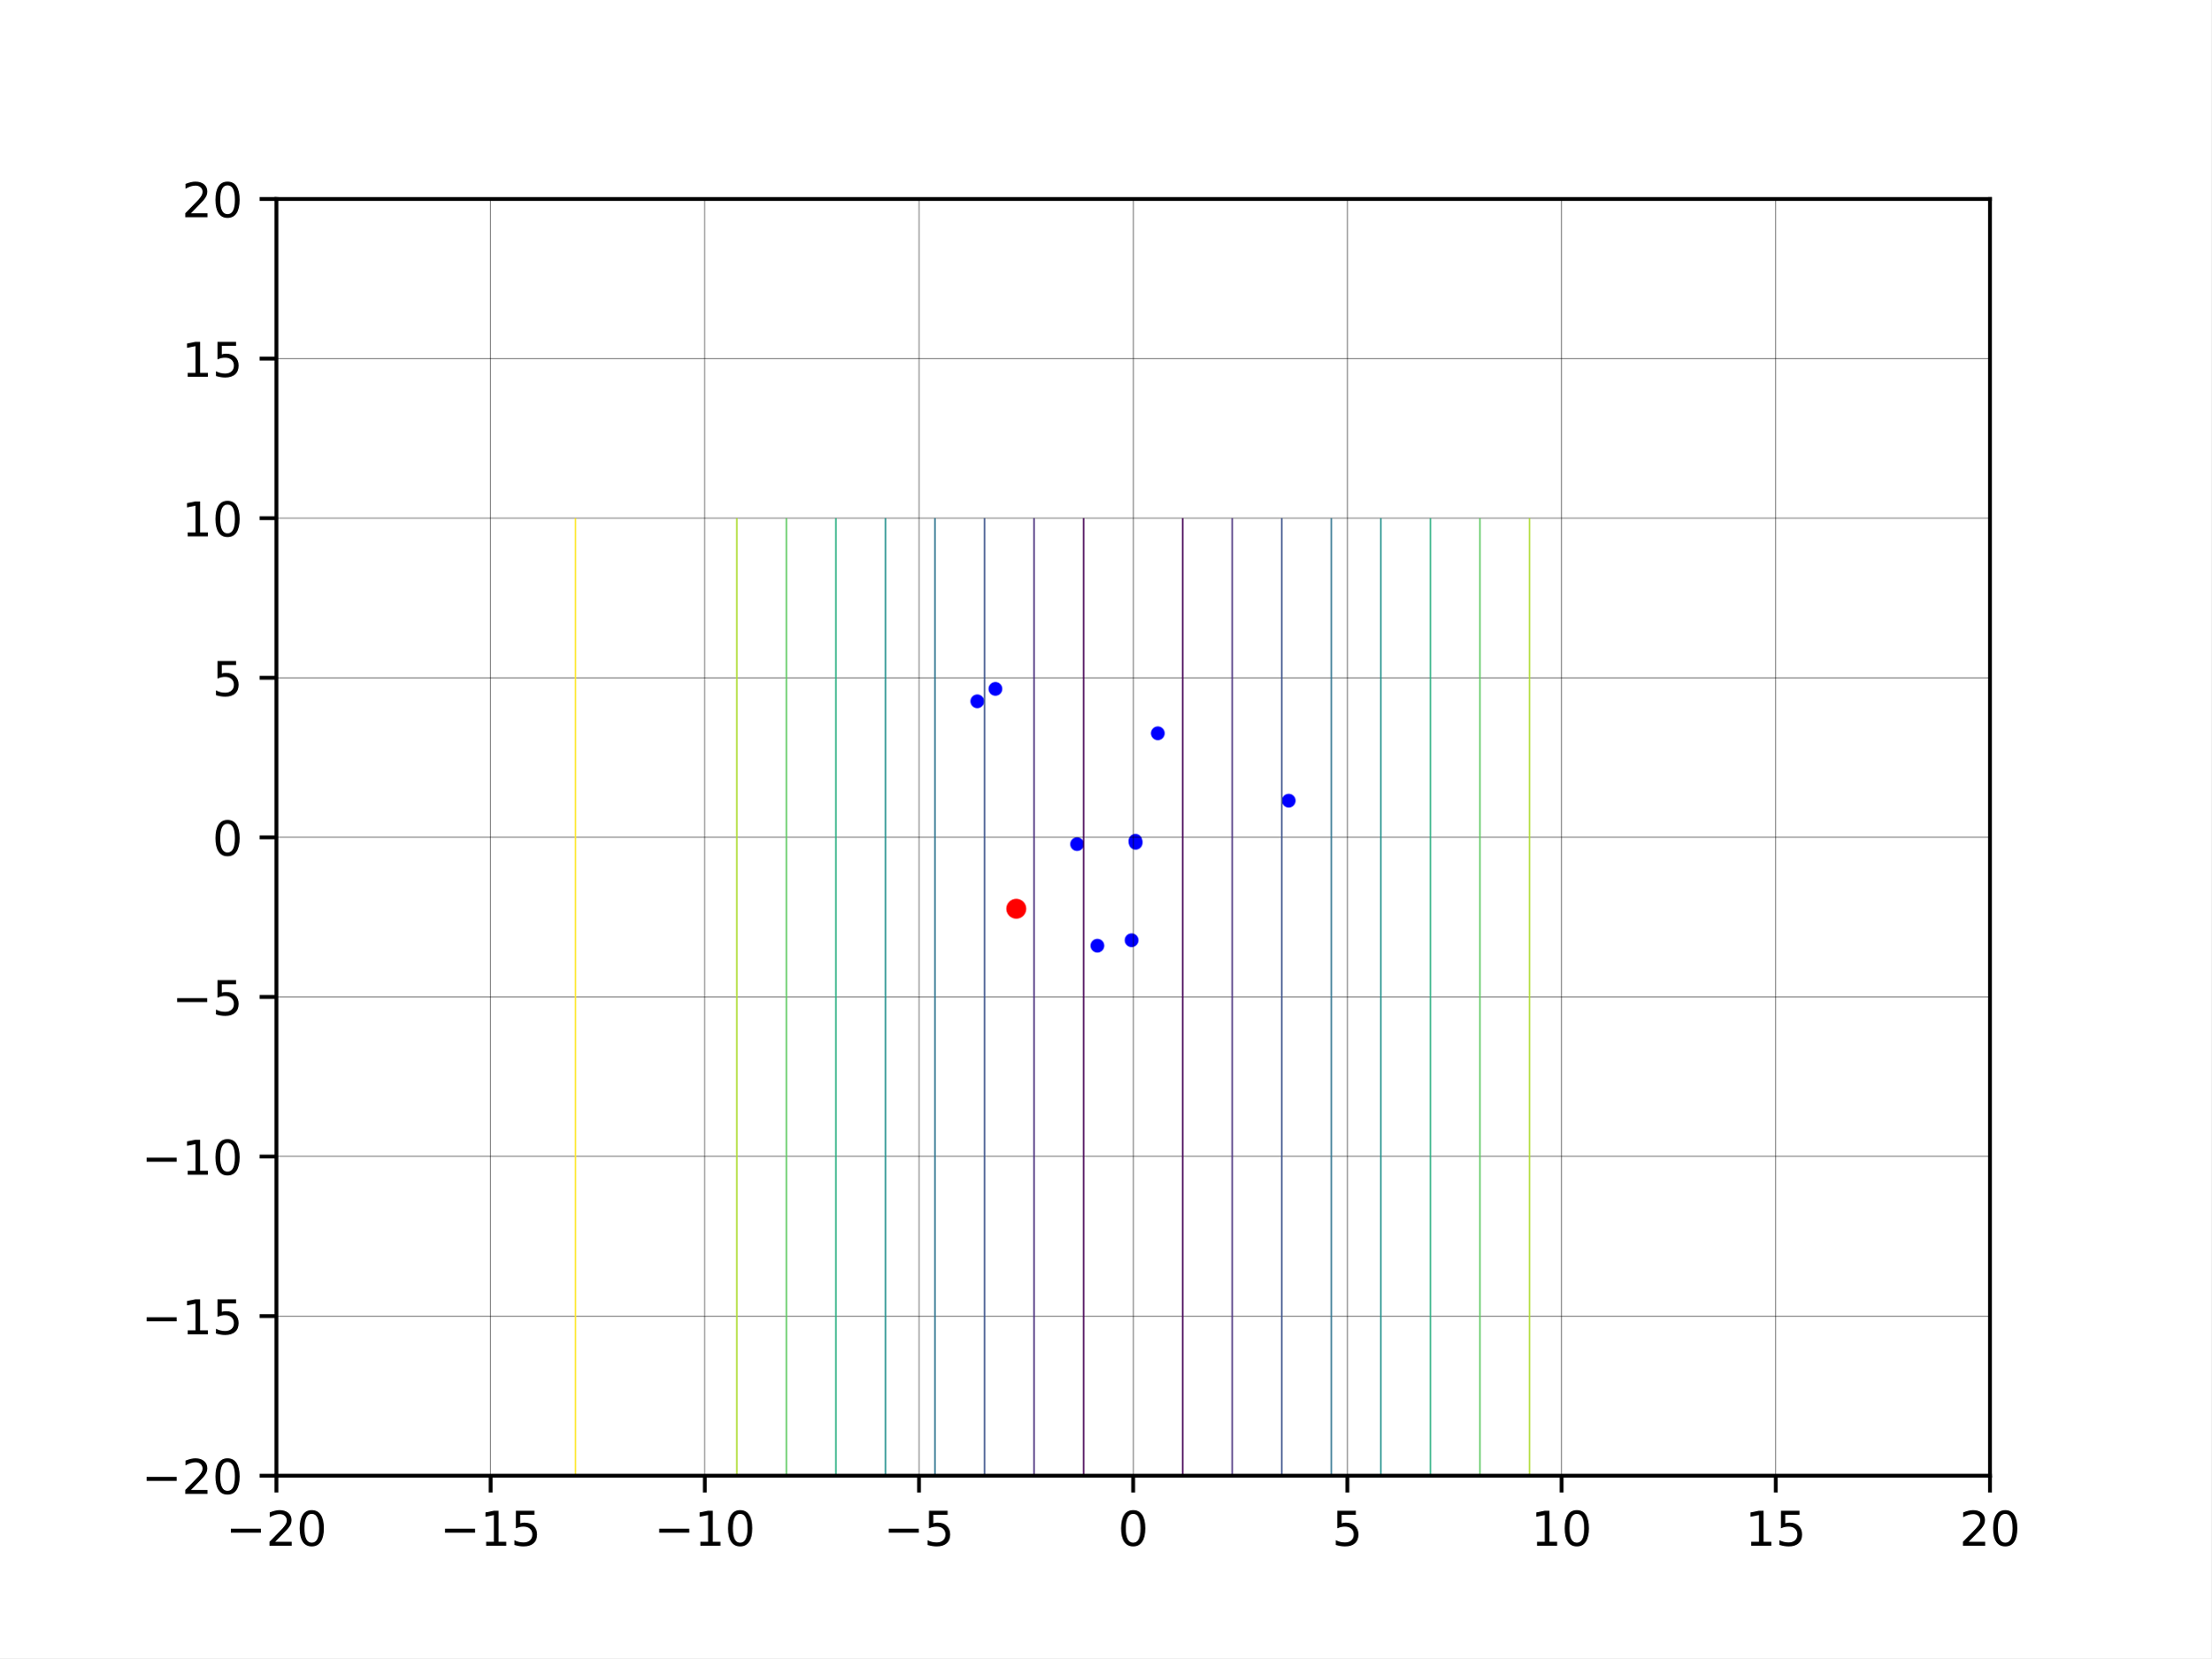
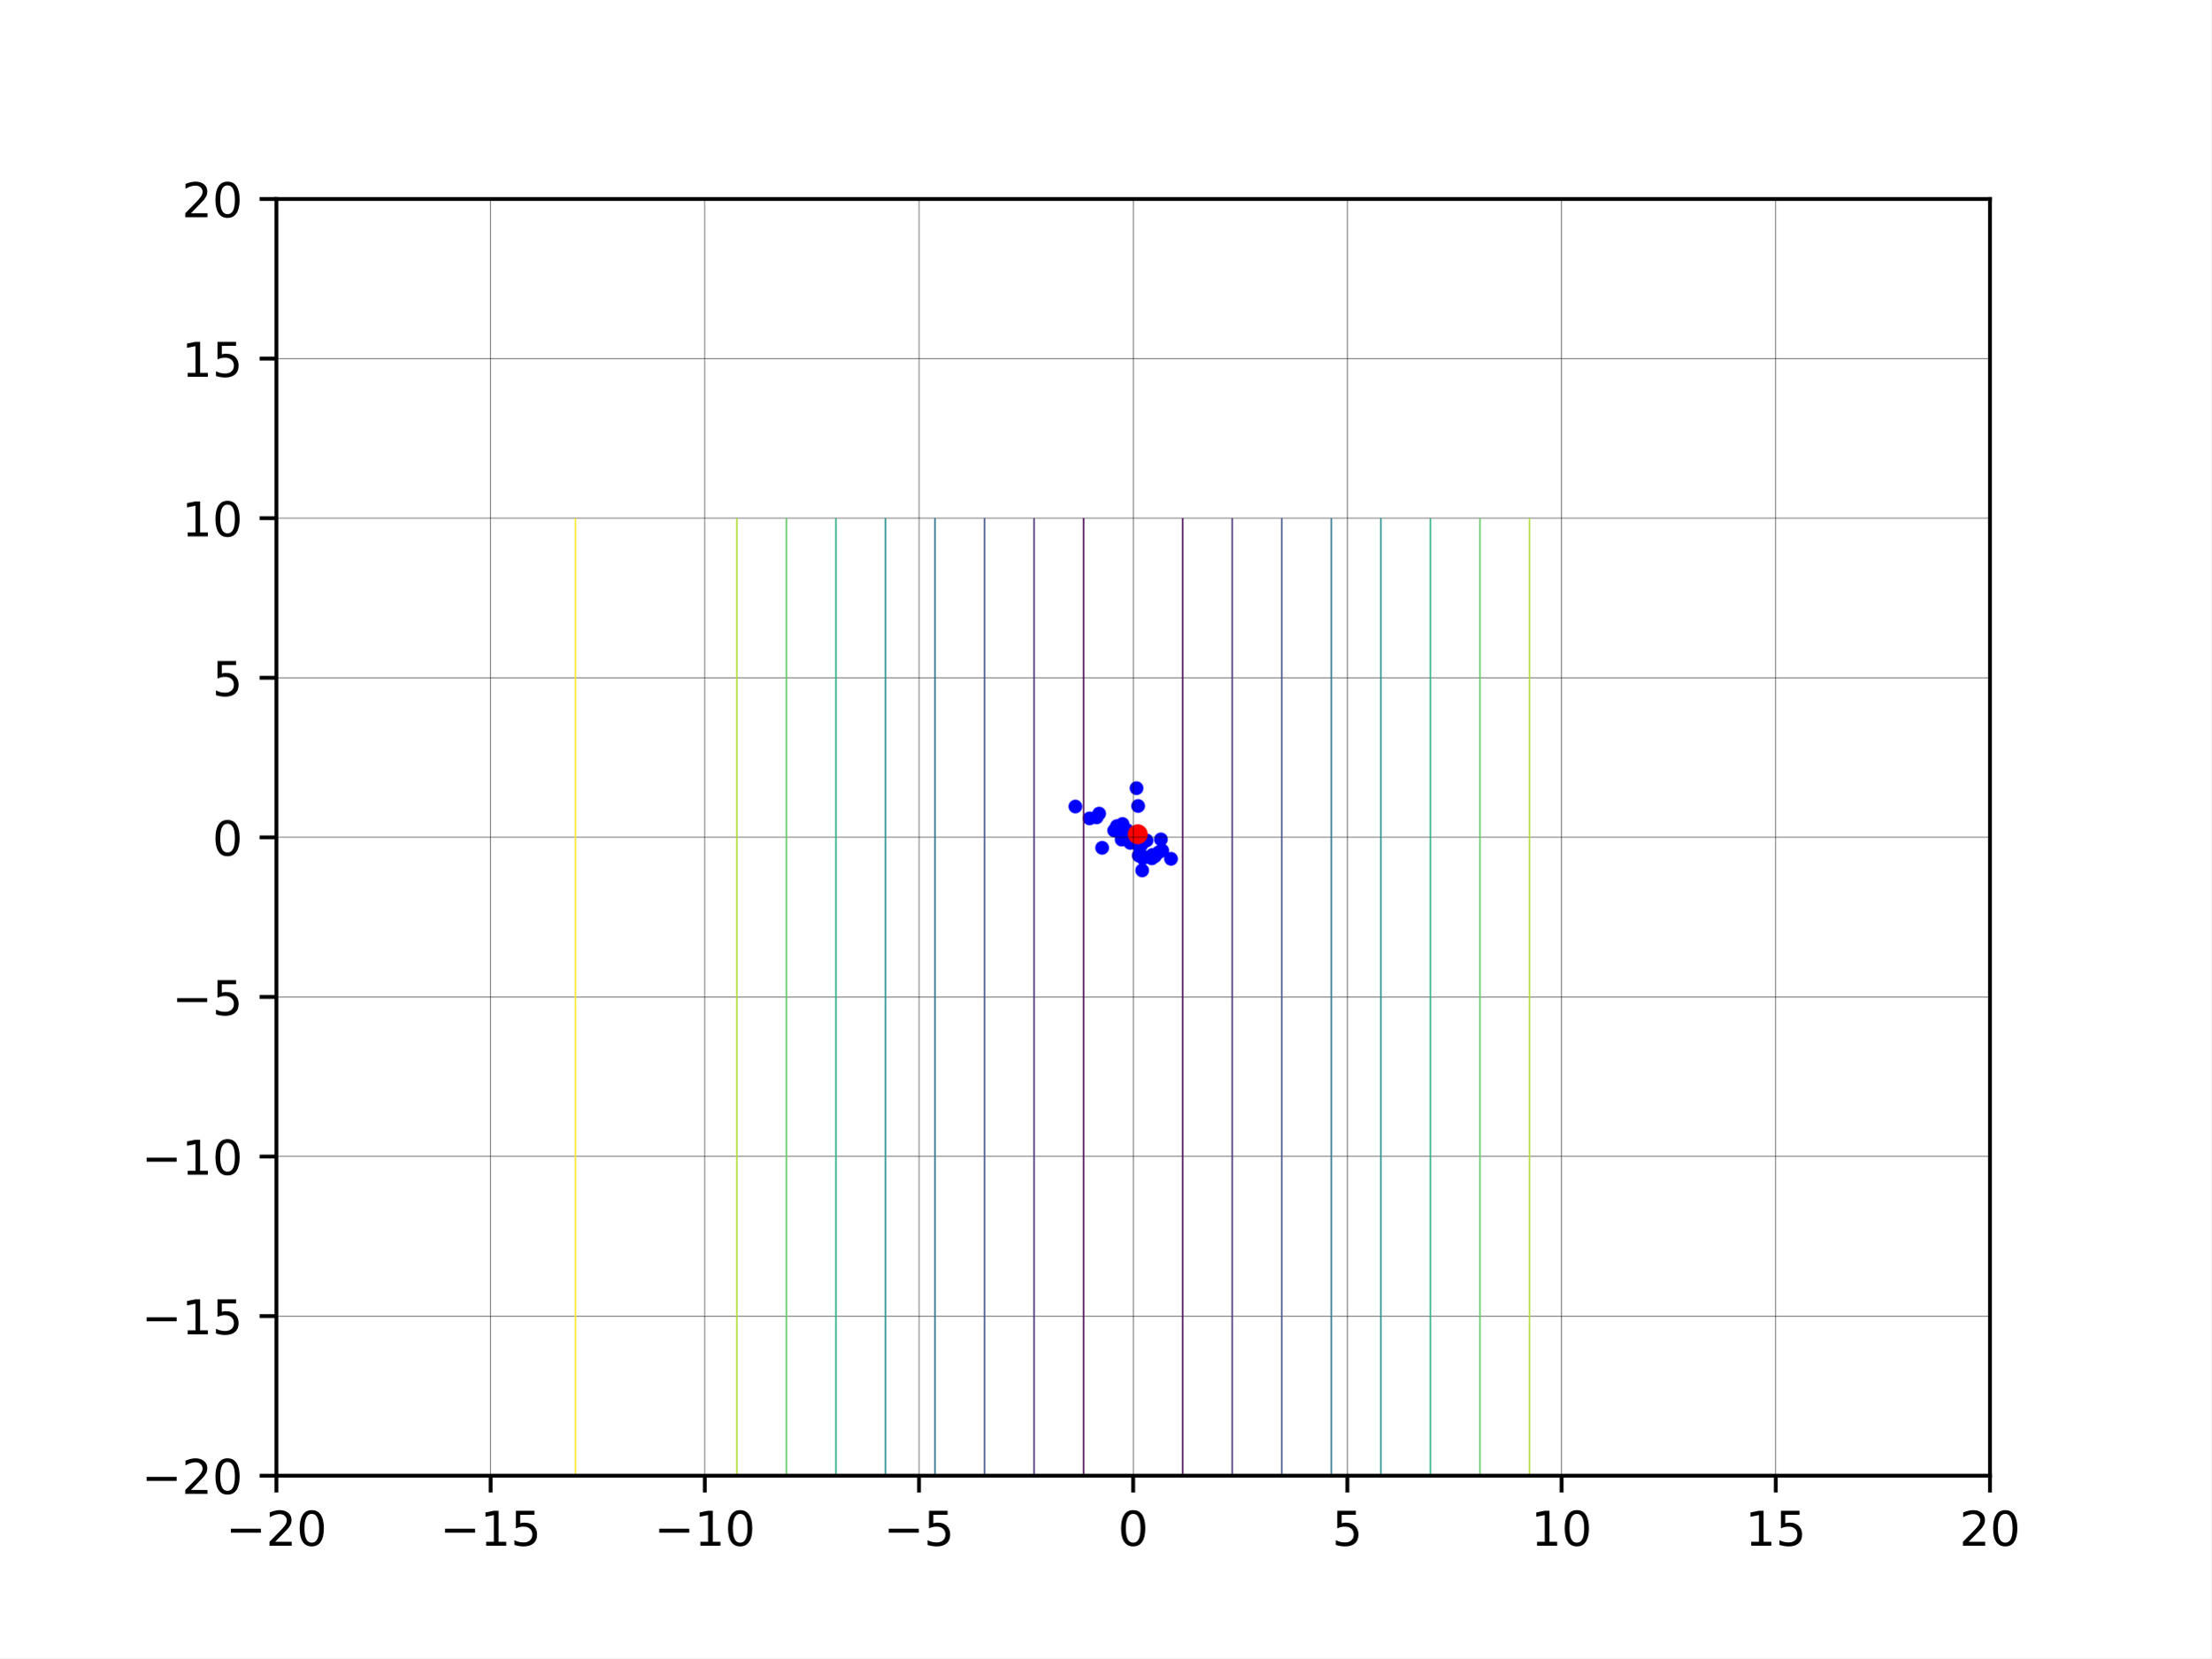
<svg xmlns="http://www.w3.org/2000/svg" xmlns:xlink="http://www.w3.org/1999/xlink" height="345.6pt" version="1.1" viewBox="0 0 460.8 345.6" width="460.8pt">
  <defs>
    <style type="text/css">
*{stroke-linecap:butt;stroke-linejoin:round;}
  </style>
  </defs>
  <g id="figure_1">
    <g id="patch_1">
      <path d="M 0 345.6  L 460.8 345.6  L 460.8 0  L 0 0  z " style="fill:#ffffff;" />
    </g>
    <g id="axes_1">
      <g id="patch_2">
        <path d="M 57.6 307.584  L 414.72 307.584  L 414.72 41.472  L 57.6 41.472  z " style="fill:#ffffff;" />
      </g>
      <g id="PathCollection_1">
        <defs>
-           <path d="M 0 0.612  C 0.162 0.612 0.318 0.548 0.433 0.433  C 0.548 0.318 0.612 0.162 0.612 0  C 0.612 -0.162 0.548 -0.318 0.433 -0.433  C 0.318 -0.548 0.162 -0.612 0 -0.612  C -0.162 -0.612 -0.318 -0.548 -0.433 -0.433  C -0.548 -0.318 -0.612 -0.162 -0.612 0  C -0.612 0.162 -0.548 0.318 -0.433 0.433  C -0.318 0.548 -0.162 0.612 0 0.612  z " id="m449bb3b846" style="stroke:#000000;" />
+           <path d="M 0 0.612  C 0.162 0.612 0.318 0.548 0.433 0.433  C 0.548 0.318 0.612 0.162 0.612 0  C 0.612 -0.162 0.548 -0.318 0.433 -0.433  C 0.318 -0.548 0.162 -0.612 0 -0.612  C -0.162 -0.612 -0.318 -0.548 -0.433 -0.433  C -0.548 -0.318 -0.612 -0.162 -0.612 0  C -0.612 0.162 -0.548 0.318 -0.433 0.433  C -0.318 0.548 -0.162 0.612 0 0.612  z " id="m547ee2af50" style="stroke:#000000;" />
        </defs>
-         <g clip-path="url(#pca0b87e38b)">
-           <use style="stroke:#000000;" x="211.794" xlink:href="#m449bb3b846" y="189.413" />
-           <use style="stroke:#000000;" x="241.295" xlink:href="#m449bb3b846" y="152.838" />
-           <use style="stroke:#000000;" x="203.671" xlink:href="#m449bb3b846" y="146.173" />
-           <use style="stroke:#000000;" x="236.62" xlink:href="#m449bb3b846" y="175.249" />
-           <use style="stroke:#000000;" x="235.826" xlink:href="#m449bb3b846" y="195.972" />
-           <use style="stroke:#000000;" x="228.698" xlink:href="#m449bb3b846" y="197.11" />
-           <use style="stroke:#000000;" x="207.447" xlink:href="#m449bb3b846" y="143.585" />
-           <use style="stroke:#000000;" x="268.575" xlink:href="#m449bb3b846" y="166.881" />
-           <use style="stroke:#000000;" x="236.675" xlink:href="#m449bb3b846" y="175.666" />
-           <use style="stroke:#000000;" x="224.47" xlink:href="#m449bb3b846" y="175.943" />
-           <use style="stroke:#000000;" x="211.381" xlink:href="#m449bb3b846" y="189.209" />
-           <use style="stroke:#000000;" x="211.613" xlink:href="#m449bb3b846" y="189.113" />
-           <use style="stroke:#000000;" x="211.497" xlink:href="#m449bb3b846" y="189.424" />
-           <use style="stroke:#000000;" x="211.994" xlink:href="#m449bb3b846" y="189.492" />
-           <use style="stroke:#000000;" x="211.74" xlink:href="#m449bb3b846" y="189.459" />
-           <use style="stroke:#000000;" x="212.195" xlink:href="#m449bb3b846" y="189.173" />
-           <use style="stroke:#000000;" x="211.74" xlink:href="#m449bb3b846" y="189.512" />
-           <use style="stroke:#000000;" x="211.541" xlink:href="#m449bb3b846" y="189.553" />
-           <use style="stroke:#000000;" x="212.15" xlink:href="#m449bb3b846" y="189.492" />
-           <use style="stroke:#000000;" x="211.804" xlink:href="#m449bb3b846" y="189.12" />
-           <use style="stroke:#000000;" x="211.831" xlink:href="#m449bb3b846" y="189.529" />
-           <use style="stroke:#000000;" x="211.425" xlink:href="#m449bb3b846" y="189.45" />
-           <use style="stroke:#000000;" x="211.931" xlink:href="#m449bb3b846" y="189.665" />
-           <use style="stroke:#000000;" x="212.001" xlink:href="#m449bb3b846" y="189.214" />
-           <use style="stroke:#000000;" x="211.855" xlink:href="#m449bb3b846" y="189.566" />
-           <use style="stroke:#000000;" x="211.87" xlink:href="#m449bb3b846" y="189.69" />
-           <use style="stroke:#000000;" x="212.006" xlink:href="#m449bb3b846" y="189.229" />
-           <use style="stroke:#000000;" x="212.005" xlink:href="#m449bb3b846" y="189.112" />
-           <use style="stroke:#000000;" x="211.6" xlink:href="#m449bb3b846" y="189.101" />
-           <use style="stroke:#000000;" x="211.679" xlink:href="#m449bb3b846" y="189.206" />
+         <g clip-path="url(#p74351900c6)">
+           <use style="stroke:#000000;" x="237.117" xlink:href="#m547ee2af50" y="173.885" />
+           <use style="stroke:#000000;" x="235.557" xlink:href="#m547ee2af50" y="175.68" />
+           <use style="stroke:#000000;" x="234.852" xlink:href="#m547ee2af50" y="173.623" />
+           <use style="stroke:#000000;" x="233.751" xlink:href="#m547ee2af50" y="174.28" />
+           <use style="stroke:#000000;" x="234.869" xlink:href="#m547ee2af50" y="173.031" />
+           <use style="stroke:#000000;" x="233.765" xlink:href="#m547ee2af50" y="175.003" />
+           <use style="stroke:#000000;" x="237.286" xlink:href="#m547ee2af50" y="176.188" />
+           <use style="stroke:#000000;" x="237.849" xlink:href="#m547ee2af50" y="176.124" />
+           <use style="stroke:#000000;" x="238.958" xlink:href="#m547ee2af50" y="175.178" />
+           <use style="stroke:#000000;" x="237.187" xlink:href="#m547ee2af50" y="167.994" />
+           <use style="stroke:#000000;" x="241.938" xlink:href="#m547ee2af50" y="174.951" />
+           <use style="stroke:#000000;" x="232.201" xlink:href="#m547ee2af50" y="173.098" />
+           <use style="stroke:#000000;" x="233.942" xlink:href="#m547ee2af50" y="171.747" />
+           <use style="stroke:#000000;" x="237.307" xlink:href="#m547ee2af50" y="178.319" />
+           <use style="stroke:#000000;" x="232.771" xlink:href="#m547ee2af50" y="172.182" />
+           <use style="stroke:#000000;" x="238.032" xlink:href="#m547ee2af50" y="181.42" />
+           <use style="stroke:#000000;" x="238.252" xlink:href="#m547ee2af50" y="178.531" />
+           <use style="stroke:#000000;" x="238.182" xlink:href="#m547ee2af50" y="178.875" />
+           <use style="stroke:#000000;" x="229.689" xlink:href="#m547ee2af50" y="176.715" />
+           <use style="stroke:#000000;" x="240.151" xlink:href="#m547ee2af50" y="178.202" />
+           <use style="stroke:#000000;" x="242.208" xlink:href="#m547ee2af50" y="177.267" />
+           <use style="stroke:#000000;" x="241.491" xlink:href="#m547ee2af50" y="177.639" />
+           <use style="stroke:#000000;" x="240.048" xlink:href="#m547ee2af50" y="178.905" />
+           <use style="stroke:#000000;" x="240.686" xlink:href="#m547ee2af50" y="178.47" />
+           <use style="stroke:#000000;" x="229.066" xlink:href="#m547ee2af50" y="169.582" />
+           <use style="stroke:#000000;" x="244.043" xlink:href="#m547ee2af50" y="179.004" />
+           <use style="stroke:#000000;" x="228.544" xlink:href="#m547ee2af50" y="170.36" />
+           <use style="stroke:#000000;" x="227.065" xlink:href="#m547ee2af50" y="170.581" />
+           <use style="stroke:#000000;" x="236.856" xlink:href="#m547ee2af50" y="164.279" />
+           <use style="stroke:#000000;" x="224.115" xlink:href="#m547ee2af50" y="168.105" />
+           <use style="stroke:#000000;" x="234.614" xlink:href="#m547ee2af50" y="173.968" />
+           <use style="stroke:#000000;" x="234.86" xlink:href="#m547ee2af50" y="173.776" />
+           <use style="stroke:#000000;" x="234.172" xlink:href="#m547ee2af50" y="173.432" />
+           <use style="stroke:#000000;" x="234.879" xlink:href="#m547ee2af50" y="173.377" />
+           <use style="stroke:#000000;" x="235.019" xlink:href="#m547ee2af50" y="173.544" />
+           <use style="stroke:#000000;" x="235.013" xlink:href="#m547ee2af50" y="173.509" />
+           <use style="stroke:#000000;" x="234.911" xlink:href="#m547ee2af50" y="173.351" />
+           <use style="stroke:#000000;" x="234.145" xlink:href="#m547ee2af50" y="174.211" />
+           <use style="stroke:#000000;" x="234.886" xlink:href="#m547ee2af50" y="173.24" />
+           <use style="stroke:#000000;" x="234.428" xlink:href="#m547ee2af50" y="173.231" />
        </g>
      </g>
      <g id="PathCollection_2">
        <defs>
-           <path d="M 0 0.935  C 0.248 0.935 0.486 0.837 0.661 0.661  C 0.837 0.486 0.935 0.248 0.935 0  C 0.935 -0.248 0.837 -0.486 0.661 -0.661  C 0.486 -0.837 0.248 -0.935 0 -0.935  C -0.248 -0.935 -0.486 -0.837 -0.661 -0.661  C -0.837 -0.486 -0.935 -0.248 -0.935 0  C -0.935 0.248 -0.837 0.486 -0.661 0.661  C -0.486 0.837 -0.248 0.935 0 0.935  z " id="m82c9d9ba08" style="stroke:#0000ff;" />
+           <path d="M 0 0.935  C 0.248 0.935 0.486 0.837 0.661 0.661  C 0.837 0.486 0.935 0.248 0.935 0  C 0.935 -0.248 0.837 -0.486 0.661 -0.661  C 0.486 -0.837 0.248 -0.935 0 -0.935  C -0.248 -0.935 -0.486 -0.837 -0.661 -0.661  C -0.837 -0.486 -0.935 -0.248 -0.935 0  C -0.935 0.248 -0.837 0.486 -0.661 0.661  C -0.486 0.837 -0.248 0.935 0 0.935  z " id="m72af1208e2" style="stroke:#0000ff;" />
        </defs>
-         <g clip-path="url(#pca0b87e38b)">
-           <use style="fill:#0000ff;stroke:#0000ff;" x="211.794" xlink:href="#m82c9d9ba08" y="189.413" />
-           <use style="fill:#0000ff;stroke:#0000ff;" x="241.295" xlink:href="#m82c9d9ba08" y="152.838" />
-           <use style="fill:#0000ff;stroke:#0000ff;" x="203.671" xlink:href="#m82c9d9ba08" y="146.173" />
-           <use style="fill:#0000ff;stroke:#0000ff;" x="236.62" xlink:href="#m82c9d9ba08" y="175.249" />
-           <use style="fill:#0000ff;stroke:#0000ff;" x="235.826" xlink:href="#m82c9d9ba08" y="195.972" />
-           <use style="fill:#0000ff;stroke:#0000ff;" x="228.698" xlink:href="#m82c9d9ba08" y="197.11" />
-           <use style="fill:#0000ff;stroke:#0000ff;" x="207.447" xlink:href="#m82c9d9ba08" y="143.585" />
-           <use style="fill:#0000ff;stroke:#0000ff;" x="268.575" xlink:href="#m82c9d9ba08" y="166.881" />
-           <use style="fill:#0000ff;stroke:#0000ff;" x="236.675" xlink:href="#m82c9d9ba08" y="175.666" />
-           <use style="fill:#0000ff;stroke:#0000ff;" x="224.47" xlink:href="#m82c9d9ba08" y="175.943" />
+         <g clip-path="url(#p74351900c6)">
+           <use style="fill:#0000ff;stroke:#0000ff;" x="237.117" xlink:href="#m72af1208e2" y="173.885" />
+           <use style="fill:#0000ff;stroke:#0000ff;" x="235.557" xlink:href="#m72af1208e2" y="175.68" />
+           <use style="fill:#0000ff;stroke:#0000ff;" x="234.852" xlink:href="#m72af1208e2" y="173.623" />
+           <use style="fill:#0000ff;stroke:#0000ff;" x="233.751" xlink:href="#m72af1208e2" y="174.28" />
+           <use style="fill:#0000ff;stroke:#0000ff;" x="234.869" xlink:href="#m72af1208e2" y="173.031" />
+           <use style="fill:#0000ff;stroke:#0000ff;" x="233.765" xlink:href="#m72af1208e2" y="175.003" />
+           <use style="fill:#0000ff;stroke:#0000ff;" x="237.286" xlink:href="#m72af1208e2" y="176.188" />
+           <use style="fill:#0000ff;stroke:#0000ff;" x="237.849" xlink:href="#m72af1208e2" y="176.124" />
+           <use style="fill:#0000ff;stroke:#0000ff;" x="238.958" xlink:href="#m72af1208e2" y="175.178" />
+           <use style="fill:#0000ff;stroke:#0000ff;" x="237.187" xlink:href="#m72af1208e2" y="167.994" />
+           <use style="fill:#0000ff;stroke:#0000ff;" x="241.938" xlink:href="#m72af1208e2" y="174.951" />
+           <use style="fill:#0000ff;stroke:#0000ff;" x="232.201" xlink:href="#m72af1208e2" y="173.098" />
+           <use style="fill:#0000ff;stroke:#0000ff;" x="233.942" xlink:href="#m72af1208e2" y="171.747" />
+           <use style="fill:#0000ff;stroke:#0000ff;" x="237.307" xlink:href="#m72af1208e2" y="178.319" />
+           <use style="fill:#0000ff;stroke:#0000ff;" x="232.771" xlink:href="#m72af1208e2" y="172.182" />
+           <use style="fill:#0000ff;stroke:#0000ff;" x="238.032" xlink:href="#m72af1208e2" y="181.42" />
+           <use style="fill:#0000ff;stroke:#0000ff;" x="238.252" xlink:href="#m72af1208e2" y="178.531" />
+           <use style="fill:#0000ff;stroke:#0000ff;" x="238.182" xlink:href="#m72af1208e2" y="178.875" />
+           <use style="fill:#0000ff;stroke:#0000ff;" x="229.689" xlink:href="#m72af1208e2" y="176.715" />
+           <use style="fill:#0000ff;stroke:#0000ff;" x="240.151" xlink:href="#m72af1208e2" y="178.202" />
+           <use style="fill:#0000ff;stroke:#0000ff;" x="242.208" xlink:href="#m72af1208e2" y="177.267" />
+           <use style="fill:#0000ff;stroke:#0000ff;" x="241.491" xlink:href="#m72af1208e2" y="177.639" />
+           <use style="fill:#0000ff;stroke:#0000ff;" x="240.048" xlink:href="#m72af1208e2" y="178.905" />
+           <use style="fill:#0000ff;stroke:#0000ff;" x="240.686" xlink:href="#m72af1208e2" y="178.47" />
+           <use style="fill:#0000ff;stroke:#0000ff;" x="229.066" xlink:href="#m72af1208e2" y="169.582" />
+           <use style="fill:#0000ff;stroke:#0000ff;" x="244.043" xlink:href="#m72af1208e2" y="179.004" />
+           <use style="fill:#0000ff;stroke:#0000ff;" x="228.544" xlink:href="#m72af1208e2" y="170.36" />
+           <use style="fill:#0000ff;stroke:#0000ff;" x="227.065" xlink:href="#m72af1208e2" y="170.581" />
+           <use style="fill:#0000ff;stroke:#0000ff;" x="236.856" xlink:href="#m72af1208e2" y="164.279" />
+           <use style="fill:#0000ff;stroke:#0000ff;" x="224.115" xlink:href="#m72af1208e2" y="168.105" />
        </g>
      </g>
      <g id="PathCollection_3">
        <defs>
-           <path d="M 0 1.581  C 0.419 1.581 0.822 1.415 1.118 1.118  C 1.415 0.822 1.581 0.419 1.581 0  C 1.581 -0.419 1.415 -0.822 1.118 -1.118  C 0.822 -1.415 0.419 -1.581 0 -1.581  C -0.419 -1.581 -0.822 -1.415 -1.118 -1.118  C -1.415 -0.822 -1.581 -0.419 -1.581 0  C -1.581 0.419 -1.415 0.822 -1.118 1.118  C -0.822 1.415 -0.419 1.581 0 1.581  z " id="m3a6e2ca4bc" style="stroke:#ff0000;" />
+           <path d="M 0 1.581  C 0.419 1.581 0.822 1.415 1.118 1.118  C 1.415 0.822 1.581 0.419 1.581 0  C 1.581 -0.419 1.415 -0.822 1.118 -1.118  C 0.822 -1.415 0.419 -1.581 0 -1.581  C -0.419 -1.581 -0.822 -1.415 -1.118 -1.118  C -1.415 -0.822 -1.581 -0.419 -1.581 0  C -1.581 0.419 -1.415 0.822 -1.118 1.118  C -0.822 1.415 -0.419 1.581 0 1.581  z " id="m9274fee16e" style="stroke:#ff0000;" />
        </defs>
-         <g clip-path="url(#pca0b87e38b)">
-           <use style="fill:#ff0000;stroke:#ff0000;" x="211.794" xlink:href="#m3a6e2ca4bc" y="189.413" />
+         <g clip-path="url(#p74351900c6)">
+           <use style="fill:#ff0000;stroke:#ff0000;" x="237.117" xlink:href="#m9274fee16e" y="173.885" />
        </g>
      </g>
      <g id="matplotlib.axis_1">
        <g id="xtick_1">
          <g id="line2d_1">
-             <path clip-path="url(#pca0b87e38b)" d="M 57.6 307.584  L 57.6 41.472  " style="fill:none;stroke:#000000;stroke-linecap:square;stroke-width:0.1;" />
+             <path clip-path="url(#p74351900c6)" d="M 57.6 307.584  L 57.6 41.472  " style="fill:none;stroke:#000000;stroke-linecap:square;stroke-width:0.1;" />
          </g>
          <g id="line2d_2">
            <defs>
-               <path d="M 0 0  L 0 3.5  " id="ma69f930eba" style="stroke:#000000;stroke-width:0.8;" />
+               <path d="M 0 0  L 0 3.5  " id="mcf3f953ac6" style="stroke:#000000;stroke-width:0.8;" />
            </defs>
            <g>
-               <use style="stroke:#000000;stroke-width:0.8;" x="57.6" xlink:href="#ma69f930eba" y="307.584" />
+               <use style="stroke:#000000;stroke-width:0.8;" x="57.6" xlink:href="#mcf3f953ac6" y="307.584" />
            </g>
          </g>
          <g id="text_1">
            <defs>
              <path d="M 10.594 35.5  L 73.188 35.5  L 73.188 27.203  L 10.594 27.203  z " id="DejaVuSans-2212" />
              <path d="M 19.188 8.297  L 53.609 8.297  L 53.609 0  L 7.328 0  L 7.328 8.297  Q 12.938 14.109 22.625 23.891  Q 32.328 33.688 34.812 36.531  Q 39.547 41.844 41.422 45.531  Q 43.312 49.219 43.312 52.781  Q 43.312 58.594 39.234 62.25  Q 35.156 65.922 28.609 65.922  Q 23.969 65.922 18.812 64.312  Q 13.672 62.703 7.812 59.422  L 7.812 69.391  Q 13.766 71.781 18.938 73  Q 24.125 74.219 28.422 74.219  Q 39.75 74.219 46.484 68.547  Q 53.219 62.891 53.219 53.422  Q 53.219 48.922 51.531 44.891  Q 49.859 40.875 45.406 35.406  Q 44.188 33.984 37.641 27.219  Q 31.109 20.453 19.188 8.297  z " id="DejaVuSans-32" />
              <path d="M 31.781 66.406  Q 24.172 66.406 20.328 58.906  Q 16.5 51.422 16.5 36.375  Q 16.5 21.391 20.328 13.891  Q 24.172 6.391 31.781 6.391  Q 39.453 6.391 43.281 13.891  Q 47.125 21.391 47.125 36.375  Q 47.125 51.422 43.281 58.906  Q 39.453 66.406 31.781 66.406  z M 31.781 74.219  Q 44.047 74.219 50.516 64.516  Q 56.984 54.828 56.984 36.375  Q 56.984 17.969 50.516 8.266  Q 44.047 -1.422 31.781 -1.422  Q 19.531 -1.422 13.062 8.266  Q 6.594 17.969 6.594 36.375  Q 6.594 54.828 13.062 64.516  Q 19.531 74.219 31.781 74.219  z " id="DejaVuSans-30" />
            </defs>
            <g transform="translate(47.04766 322.1824)scale(0.1 -0.1)">
              <use xlink:href="#DejaVuSans-2212" />
              <use x="83.789" xlink:href="#DejaVuSans-32" />
              <use x="147.412" xlink:href="#DejaVuSans-30" />
            </g>
          </g>
        </g>
        <g id="xtick_2">
          <g id="line2d_3">
-             <path clip-path="url(#pca0b87e38b)" d="M 102.24 307.584  L 102.24 41.472  " style="fill:none;stroke:#000000;stroke-linecap:square;stroke-width:0.1;" />
+             <path clip-path="url(#p74351900c6)" d="M 102.24 307.584  L 102.24 41.472  " style="fill:none;stroke:#000000;stroke-linecap:square;stroke-width:0.1;" />
          </g>
          <g id="line2d_4">
            <g>
-               <use style="stroke:#000000;stroke-width:0.8;" x="102.24" xlink:href="#ma69f930eba" y="307.584" />
+               <use style="stroke:#000000;stroke-width:0.8;" x="102.24" xlink:href="#mcf3f953ac6" y="307.584" />
            </g>
          </g>
          <g id="text_2">
            <defs>
              <path d="M 12.406 8.297  L 28.516 8.297  L 28.516 63.922  L 10.984 60.406  L 10.984 69.391  L 28.422 72.906  L 38.281 72.906  L 38.281 8.297  L 54.391 8.297  L 54.391 0  L 12.406 0  z " id="DejaVuSans-31" />
              <path d="M 10.797 72.906  L 49.516 72.906  L 49.516 64.594  L 19.828 64.594  L 19.828 46.734  Q 21.969 47.469 24.109 47.828  Q 26.266 48.188 28.422 48.188  Q 40.625 48.188 47.75 41.5  Q 54.891 34.812 54.891 23.391  Q 54.891 11.625 47.562 5.094  Q 40.234 -1.422 26.906 -1.422  Q 22.312 -1.422 17.547 -0.641  Q 12.797 0.141 7.719 1.703  L 7.719 11.625  Q 12.109 9.234 16.797 8.062  Q 21.484 6.891 26.703 6.891  Q 35.156 6.891 40.078 11.328  Q 45.016 15.766 45.016 23.391  Q 45.016 31 40.078 35.438  Q 35.156 39.891 26.703 39.891  Q 22.75 39.891 18.812 39.016  Q 14.891 38.141 10.797 36.281  z " id="DejaVuSans-35" />
            </defs>
            <g transform="translate(91.68766 322.1824)scale(0.1 -0.1)">
              <use xlink:href="#DejaVuSans-2212" />
              <use x="83.789" xlink:href="#DejaVuSans-31" />
              <use x="147.412" xlink:href="#DejaVuSans-35" />
            </g>
          </g>
        </g>
        <g id="xtick_3">
          <g id="line2d_5">
-             <path clip-path="url(#pca0b87e38b)" d="M 146.88 307.584  L 146.88 41.472  " style="fill:none;stroke:#000000;stroke-linecap:square;stroke-width:0.1;" />
+             <path clip-path="url(#p74351900c6)" d="M 146.88 307.584  L 146.88 41.472  " style="fill:none;stroke:#000000;stroke-linecap:square;stroke-width:0.1;" />
          </g>
          <g id="line2d_6">
            <g>
-               <use style="stroke:#000000;stroke-width:0.8;" x="146.88" xlink:href="#ma69f930eba" y="307.584" />
+               <use style="stroke:#000000;stroke-width:0.8;" x="146.88" xlink:href="#mcf3f953ac6" y="307.584" />
            </g>
          </g>
          <g id="text_3">
            <g transform="translate(136.3277 322.1824)scale(0.1 -0.1)">
              <use xlink:href="#DejaVuSans-2212" />
              <use x="83.789" xlink:href="#DejaVuSans-31" />
              <use x="147.412" xlink:href="#DejaVuSans-30" />
            </g>
          </g>
        </g>
        <g id="xtick_4">
          <g id="line2d_7">
-             <path clip-path="url(#pca0b87e38b)" d="M 191.52 307.584  L 191.52 41.472  " style="fill:none;stroke:#000000;stroke-linecap:square;stroke-width:0.1;" />
+             <path clip-path="url(#p74351900c6)" d="M 191.52 307.584  L 191.52 41.472  " style="fill:none;stroke:#000000;stroke-linecap:square;stroke-width:0.1;" />
          </g>
          <g id="line2d_8">
            <g>
-               <use style="stroke:#000000;stroke-width:0.8;" x="191.52" xlink:href="#ma69f930eba" y="307.584" />
+               <use style="stroke:#000000;stroke-width:0.8;" x="191.52" xlink:href="#mcf3f953ac6" y="307.584" />
            </g>
          </g>
          <g id="text_4">
            <g transform="translate(184.1489 322.1824)scale(0.1 -0.1)">
              <use xlink:href="#DejaVuSans-2212" />
              <use x="83.789" xlink:href="#DejaVuSans-35" />
            </g>
          </g>
        </g>
        <g id="xtick_5">
          <g id="line2d_9">
-             <path clip-path="url(#pca0b87e38b)" d="M 236.16 307.584  L 236.16 41.472  " style="fill:none;stroke:#000000;stroke-linecap:square;stroke-width:0.1;" />
+             <path clip-path="url(#p74351900c6)" d="M 236.16 307.584  L 236.16 41.472  " style="fill:none;stroke:#000000;stroke-linecap:square;stroke-width:0.1;" />
          </g>
          <g id="line2d_10">
            <g>
-               <use style="stroke:#000000;stroke-width:0.8;" x="236.16" xlink:href="#ma69f930eba" y="307.584" />
+               <use style="stroke:#000000;stroke-width:0.8;" x="236.16" xlink:href="#mcf3f953ac6" y="307.584" />
            </g>
          </g>
          <g id="text_5">
            <g transform="translate(232.9787 322.1824)scale(0.1 -0.1)">
              <use xlink:href="#DejaVuSans-30" />
            </g>
          </g>
        </g>
        <g id="xtick_6">
          <g id="line2d_11">
-             <path clip-path="url(#pca0b87e38b)" d="M 280.8 307.584  L 280.8 41.472  " style="fill:none;stroke:#000000;stroke-linecap:square;stroke-width:0.1;" />
+             <path clip-path="url(#p74351900c6)" d="M 280.8 307.584  L 280.8 41.472  " style="fill:none;stroke:#000000;stroke-linecap:square;stroke-width:0.1;" />
          </g>
          <g id="line2d_12">
            <g>
-               <use style="stroke:#000000;stroke-width:0.8;" x="280.8" xlink:href="#ma69f930eba" y="307.584" />
+               <use style="stroke:#000000;stroke-width:0.8;" x="280.8" xlink:href="#mcf3f953ac6" y="307.584" />
            </g>
          </g>
          <g id="text_6">
            <g transform="translate(277.6187 322.1824)scale(0.1 -0.1)">
              <use xlink:href="#DejaVuSans-35" />
            </g>
          </g>
        </g>
        <g id="xtick_7">
          <g id="line2d_13">
-             <path clip-path="url(#pca0b87e38b)" d="M 325.44 307.584  L 325.44 41.472  " style="fill:none;stroke:#000000;stroke-linecap:square;stroke-width:0.1;" />
+             <path clip-path="url(#p74351900c6)" d="M 325.44 307.584  L 325.44 41.472  " style="fill:none;stroke:#000000;stroke-linecap:square;stroke-width:0.1;" />
          </g>
          <g id="line2d_14">
            <g>
-               <use style="stroke:#000000;stroke-width:0.8;" x="325.44" xlink:href="#ma69f930eba" y="307.584" />
+               <use style="stroke:#000000;stroke-width:0.8;" x="325.44" xlink:href="#mcf3f953ac6" y="307.584" />
            </g>
          </g>
          <g id="text_7">
            <g transform="translate(319.0775 322.1824)scale(0.1 -0.1)">
              <use xlink:href="#DejaVuSans-31" />
              <use x="63.623" xlink:href="#DejaVuSans-30" />
            </g>
          </g>
        </g>
        <g id="xtick_8">
          <g id="line2d_15">
-             <path clip-path="url(#pca0b87e38b)" d="M 370.08 307.584  L 370.08 41.472  " style="fill:none;stroke:#000000;stroke-linecap:square;stroke-width:0.1;" />
+             <path clip-path="url(#p74351900c6)" d="M 370.08 307.584  L 370.08 41.472  " style="fill:none;stroke:#000000;stroke-linecap:square;stroke-width:0.1;" />
          </g>
          <g id="line2d_16">
            <g>
-               <use style="stroke:#000000;stroke-width:0.8;" x="370.08" xlink:href="#ma69f930eba" y="307.584" />
+               <use style="stroke:#000000;stroke-width:0.8;" x="370.08" xlink:href="#mcf3f953ac6" y="307.584" />
            </g>
          </g>
          <g id="text_8">
            <g transform="translate(363.7175 322.1824)scale(0.1 -0.1)">
              <use xlink:href="#DejaVuSans-31" />
              <use x="63.623" xlink:href="#DejaVuSans-35" />
            </g>
          </g>
        </g>
        <g id="xtick_9">
          <g id="line2d_17">
-             <path clip-path="url(#pca0b87e38b)" d="M 414.72 307.584  L 414.72 41.472  " style="fill:none;stroke:#000000;stroke-linecap:square;stroke-width:0.1;" />
+             <path clip-path="url(#p74351900c6)" d="M 414.72 307.584  L 414.72 41.472  " style="fill:none;stroke:#000000;stroke-linecap:square;stroke-width:0.1;" />
          </g>
          <g id="line2d_18">
            <g>
-               <use style="stroke:#000000;stroke-width:0.8;" x="414.72" xlink:href="#ma69f930eba" y="307.584" />
+               <use style="stroke:#000000;stroke-width:0.8;" x="414.72" xlink:href="#mcf3f953ac6" y="307.584" />
            </g>
          </g>
          <g id="text_9">
            <g transform="translate(408.3575 322.1824)scale(0.1 -0.1)">
              <use xlink:href="#DejaVuSans-32" />
              <use x="63.623" xlink:href="#DejaVuSans-30" />
            </g>
          </g>
        </g>
      </g>
      <g id="matplotlib.axis_2">
        <g id="ytick_1">
          <g id="line2d_19">
-             <path clip-path="url(#pca0b87e38b)" d="M 57.6 307.584  L 414.72 307.584  " style="fill:none;stroke:#000000;stroke-linecap:square;stroke-width:0.1;" />
+             <path clip-path="url(#p74351900c6)" d="M 57.6 307.584  L 414.72 307.584  " style="fill:none;stroke:#000000;stroke-linecap:square;stroke-width:0.1;" />
          </g>
          <g id="line2d_20">
            <defs>
-               <path d="M 0 0  L -3.5 0  " id="m292b452806" style="stroke:#000000;stroke-width:0.8;" />
+               <path d="M 0 0  L -3.5 0  " id="m4dc13b76c9" style="stroke:#000000;stroke-width:0.8;" />
            </defs>
            <g>
-               <use style="stroke:#000000;stroke-width:0.8;" x="57.6" xlink:href="#m292b452806" y="307.584" />
+               <use style="stroke:#000000;stroke-width:0.8;" x="57.6" xlink:href="#m4dc13b76c9" y="307.584" />
            </g>
          </g>
          <g id="text_10">
            <g transform="translate(29.49531 311.3832)scale(0.1 -0.1)">
              <use xlink:href="#DejaVuSans-2212" />
              <use x="83.789" xlink:href="#DejaVuSans-32" />
              <use x="147.412" xlink:href="#DejaVuSans-30" />
            </g>
          </g>
        </g>
        <g id="ytick_2">
          <g id="line2d_21">
-             <path clip-path="url(#pca0b87e38b)" d="M 57.6 274.32  L 414.72 274.32  " style="fill:none;stroke:#000000;stroke-linecap:square;stroke-width:0.1;" />
+             <path clip-path="url(#p74351900c6)" d="M 57.6 274.32  L 414.72 274.32  " style="fill:none;stroke:#000000;stroke-linecap:square;stroke-width:0.1;" />
          </g>
          <g id="line2d_22">
            <g>
-               <use style="stroke:#000000;stroke-width:0.8;" x="57.6" xlink:href="#m292b452806" y="274.32" />
+               <use style="stroke:#000000;stroke-width:0.8;" x="57.6" xlink:href="#m4dc13b76c9" y="274.32" />
            </g>
          </g>
          <g id="text_11">
            <g transform="translate(29.49531 278.1192)scale(0.1 -0.1)">
              <use xlink:href="#DejaVuSans-2212" />
              <use x="83.789" xlink:href="#DejaVuSans-31" />
              <use x="147.412" xlink:href="#DejaVuSans-35" />
            </g>
          </g>
        </g>
        <g id="ytick_3">
          <g id="line2d_23">
-             <path clip-path="url(#pca0b87e38b)" d="M 57.6 241.056  L 414.72 241.056  " style="fill:none;stroke:#000000;stroke-linecap:square;stroke-width:0.1;" />
+             <path clip-path="url(#p74351900c6)" d="M 57.6 241.056  L 414.72 241.056  " style="fill:none;stroke:#000000;stroke-linecap:square;stroke-width:0.1;" />
          </g>
          <g id="line2d_24">
            <g>
-               <use style="stroke:#000000;stroke-width:0.8;" x="57.6" xlink:href="#m292b452806" y="241.056" />
+               <use style="stroke:#000000;stroke-width:0.8;" x="57.6" xlink:href="#m4dc13b76c9" y="241.056" />
            </g>
          </g>
          <g id="text_12">
            <g transform="translate(29.49531 244.8552)scale(0.1 -0.1)">
              <use xlink:href="#DejaVuSans-2212" />
              <use x="83.789" xlink:href="#DejaVuSans-31" />
              <use x="147.412" xlink:href="#DejaVuSans-30" />
            </g>
          </g>
        </g>
        <g id="ytick_4">
          <g id="line2d_25">
-             <path clip-path="url(#pca0b87e38b)" d="M 57.6 207.792  L 414.72 207.792  " style="fill:none;stroke:#000000;stroke-linecap:square;stroke-width:0.1;" />
+             <path clip-path="url(#p74351900c6)" d="M 57.6 207.792  L 414.72 207.792  " style="fill:none;stroke:#000000;stroke-linecap:square;stroke-width:0.1;" />
          </g>
          <g id="line2d_26">
            <g>
-               <use style="stroke:#000000;stroke-width:0.8;" x="57.6" xlink:href="#m292b452806" y="207.792" />
+               <use style="stroke:#000000;stroke-width:0.8;" x="57.6" xlink:href="#m4dc13b76c9" y="207.792" />
            </g>
          </g>
          <g id="text_13">
            <g transform="translate(35.85781 211.5912)scale(0.1 -0.1)">
              <use xlink:href="#DejaVuSans-2212" />
              <use x="83.789" xlink:href="#DejaVuSans-35" />
            </g>
          </g>
        </g>
        <g id="ytick_5">
          <g id="line2d_27">
-             <path clip-path="url(#pca0b87e38b)" d="M 57.6 174.528  L 414.72 174.528  " style="fill:none;stroke:#000000;stroke-linecap:square;stroke-width:0.1;" />
+             <path clip-path="url(#p74351900c6)" d="M 57.6 174.528  L 414.72 174.528  " style="fill:none;stroke:#000000;stroke-linecap:square;stroke-width:0.1;" />
          </g>
          <g id="line2d_28">
            <g>
-               <use style="stroke:#000000;stroke-width:0.8;" x="57.6" xlink:href="#m292b452806" y="174.528" />
+               <use style="stroke:#000000;stroke-width:0.8;" x="57.6" xlink:href="#m4dc13b76c9" y="174.528" />
            </g>
          </g>
          <g id="text_14">
            <g transform="translate(44.2375 178.3272)scale(0.1 -0.1)">
              <use xlink:href="#DejaVuSans-30" />
            </g>
          </g>
        </g>
        <g id="ytick_6">
          <g id="line2d_29">
-             <path clip-path="url(#pca0b87e38b)" d="M 57.6 141.264  L 414.72 141.264  " style="fill:none;stroke:#000000;stroke-linecap:square;stroke-width:0.1;" />
+             <path clip-path="url(#p74351900c6)" d="M 57.6 141.264  L 414.72 141.264  " style="fill:none;stroke:#000000;stroke-linecap:square;stroke-width:0.1;" />
          </g>
          <g id="line2d_30">
            <g>
-               <use style="stroke:#000000;stroke-width:0.8;" x="57.6" xlink:href="#m292b452806" y="141.264" />
+               <use style="stroke:#000000;stroke-width:0.8;" x="57.6" xlink:href="#m4dc13b76c9" y="141.264" />
            </g>
          </g>
          <g id="text_15">
            <g transform="translate(44.2375 145.0632)scale(0.1 -0.1)">
              <use xlink:href="#DejaVuSans-35" />
            </g>
          </g>
        </g>
        <g id="ytick_7">
          <g id="line2d_31">
-             <path clip-path="url(#pca0b87e38b)" d="M 57.6 108  L 414.72 108  " style="fill:none;stroke:#000000;stroke-linecap:square;stroke-width:0.1;" />
+             <path clip-path="url(#p74351900c6)" d="M 57.6 108  L 414.72 108  " style="fill:none;stroke:#000000;stroke-linecap:square;stroke-width:0.1;" />
          </g>
          <g id="line2d_32">
            <g>
-               <use style="stroke:#000000;stroke-width:0.8;" x="57.6" xlink:href="#m292b452806" y="108" />
+               <use style="stroke:#000000;stroke-width:0.8;" x="57.6" xlink:href="#m4dc13b76c9" y="108" />
            </g>
          </g>
          <g id="text_16">
            <g transform="translate(37.875 111.7992)scale(0.1 -0.1)">
              <use xlink:href="#DejaVuSans-31" />
              <use x="63.623" xlink:href="#DejaVuSans-30" />
            </g>
          </g>
        </g>
        <g id="ytick_8">
          <g id="line2d_33">
-             <path clip-path="url(#pca0b87e38b)" d="M 57.6 74.736  L 414.72 74.736  " style="fill:none;stroke:#000000;stroke-linecap:square;stroke-width:0.1;" />
+             <path clip-path="url(#p74351900c6)" d="M 57.6 74.736  L 414.72 74.736  " style="fill:none;stroke:#000000;stroke-linecap:square;stroke-width:0.1;" />
          </g>
          <g id="line2d_34">
            <g>
-               <use style="stroke:#000000;stroke-width:0.8;" x="57.6" xlink:href="#m292b452806" y="74.736" />
+               <use style="stroke:#000000;stroke-width:0.8;" x="57.6" xlink:href="#m4dc13b76c9" y="74.736" />
            </g>
          </g>
          <g id="text_17">
            <g transform="translate(37.875 78.53522)scale(0.1 -0.1)">
              <use xlink:href="#DejaVuSans-31" />
              <use x="63.623" xlink:href="#DejaVuSans-35" />
            </g>
          </g>
        </g>
        <g id="ytick_9">
          <g id="line2d_35">
-             <path clip-path="url(#pca0b87e38b)" d="M 57.6 41.472  L 414.72 41.472  " style="fill:none;stroke:#000000;stroke-linecap:square;stroke-width:0.1;" />
+             <path clip-path="url(#p74351900c6)" d="M 57.6 41.472  L 414.72 41.472  " style="fill:none;stroke:#000000;stroke-linecap:square;stroke-width:0.1;" />
          </g>
          <g id="line2d_36">
            <g>
-               <use style="stroke:#000000;stroke-width:0.8;" x="57.6" xlink:href="#m292b452806" y="41.472" />
+               <use style="stroke:#000000;stroke-width:0.8;" x="57.6" xlink:href="#m4dc13b76c9" y="41.472" />
            </g>
          </g>
          <g id="text_18">
            <g transform="translate(37.875 45.27122)scale(0.1 -0.1)">
              <use xlink:href="#DejaVuSans-32" />
              <use x="63.623" xlink:href="#DejaVuSans-30" />
            </g>
          </g>
        </g>
      </g>
      <g id="LineCollection_1">
-         <path clip-path="url(#pca0b87e38b)" d="M 225.835 307.584  L 225.835 241.056  L 225.835 174.528  L 225.835 108  " style="fill:none;stroke:#440154;stroke-width:0.3;" />
-         <path clip-path="url(#pca0b87e38b)" d="M 246.485 108  L 246.485 174.528  L 246.485 241.056  L 246.485 307.584  " style="fill:none;stroke:#440154;stroke-width:0.3;" />
+         <path clip-path="url(#p74351900c6)" d="M 225.835 307.584  L 225.835 241.056  L 225.835 174.528  L 225.835 108  " style="fill:none;stroke:#440154;stroke-width:0.3;" />
+         <path clip-path="url(#p74351900c6)" d="M 246.485 108  L 246.485 174.528  L 246.485 241.056  L 246.485 307.584  " style="fill:none;stroke:#440154;stroke-width:0.3;" />
      </g>
      <g id="LineCollection_2">
-         <path clip-path="url(#pca0b87e38b)" d="M 215.509 307.584  L 215.509 241.056  L 215.509 174.528  L 215.509 108  " style="fill:none;stroke:#472d7b;stroke-width:0.3;" />
-         <path clip-path="url(#pca0b87e38b)" d="M 256.811 108  L 256.811 174.528  L 256.811 241.056  L 256.811 307.584  " style="fill:none;stroke:#472d7b;stroke-width:0.3;" />
+         <path clip-path="url(#p74351900c6)" d="M 215.509 307.584  L 215.509 241.056  L 215.509 174.528  L 215.509 108  " style="fill:none;stroke:#472d7b;stroke-width:0.3;" />
+         <path clip-path="url(#p74351900c6)" d="M 256.811 108  L 256.811 174.528  L 256.811 241.056  L 256.811 307.584  " style="fill:none;stroke:#472d7b;stroke-width:0.3;" />
      </g>
      <g id="LineCollection_3">
-         <path clip-path="url(#pca0b87e38b)" d="M 205.184 307.584  L 205.184 241.056  L 205.184 174.528  L 205.184 108  " style="fill:none;stroke:#3b528b;stroke-width:0.3;" />
-         <path clip-path="url(#pca0b87e38b)" d="M 267.136 108  L 267.136 174.528  L 267.136 241.056  L 267.136 307.584  " style="fill:none;stroke:#3b528b;stroke-width:0.3;" />
+         <path clip-path="url(#p74351900c6)" d="M 205.184 307.584  L 205.184 241.056  L 205.184 174.528  L 205.184 108  " style="fill:none;stroke:#3b528b;stroke-width:0.3;" />
+         <path clip-path="url(#p74351900c6)" d="M 267.136 108  L 267.136 174.528  L 267.136 241.056  L 267.136 307.584  " style="fill:none;stroke:#3b528b;stroke-width:0.3;" />
      </g>
      <g id="LineCollection_4">
-         <path clip-path="url(#pca0b87e38b)" d="M 194.858 307.584  L 194.858 241.056  L 194.858 174.528  L 194.858 108  " style="fill:none;stroke:#2c728e;stroke-width:0.3;" />
-         <path clip-path="url(#pca0b87e38b)" d="M 277.462 108  L 277.462 174.528  L 277.462 241.056  L 277.462 307.584  " style="fill:none;stroke:#2c728e;stroke-width:0.3;" />
+         <path clip-path="url(#p74351900c6)" d="M 194.858 307.584  L 194.858 241.056  L 194.858 174.528  L 194.858 108  " style="fill:none;stroke:#2c728e;stroke-width:0.3;" />
+         <path clip-path="url(#p74351900c6)" d="M 277.462 108  L 277.462 174.528  L 277.462 241.056  L 277.462 307.584  " style="fill:none;stroke:#2c728e;stroke-width:0.3;" />
      </g>
      <g id="LineCollection_5">
-         <path clip-path="url(#pca0b87e38b)" d="M 184.533 307.584  L 184.533 241.056  L 184.533 174.528  L 184.533 108  " style="fill:none;stroke:#21918c;stroke-width:0.3;" />
-         <path clip-path="url(#pca0b87e38b)" d="M 287.787 108  L 287.787 174.528  L 287.787 241.056  L 287.787 307.584  " style="fill:none;stroke:#21918c;stroke-width:0.3;" />
+         <path clip-path="url(#p74351900c6)" d="M 184.533 307.584  L 184.533 241.056  L 184.533 174.528  L 184.533 108  " style="fill:none;stroke:#21918c;stroke-width:0.3;" />
+         <path clip-path="url(#p74351900c6)" d="M 287.787 108  L 287.787 174.528  L 287.787 241.056  L 287.787 307.584  " style="fill:none;stroke:#21918c;stroke-width:0.3;" />
      </g>
      <g id="LineCollection_6">
-         <path clip-path="url(#pca0b87e38b)" d="M 174.208 307.584  L 174.208 241.056  L 174.208 174.528  L 174.208 108  " style="fill:none;stroke:#28ae80;stroke-width:0.3;" />
-         <path clip-path="url(#pca0b87e38b)" d="M 298.112 108  L 298.112 174.528  L 298.112 241.056  L 298.112 307.584  " style="fill:none;stroke:#28ae80;stroke-width:0.3;" />
+         <path clip-path="url(#p74351900c6)" d="M 174.208 307.584  L 174.208 241.056  L 174.208 174.528  L 174.208 108  " style="fill:none;stroke:#28ae80;stroke-width:0.3;" />
+         <path clip-path="url(#p74351900c6)" d="M 298.112 108  L 298.112 174.528  L 298.112 241.056  L 298.112 307.584  " style="fill:none;stroke:#28ae80;stroke-width:0.3;" />
      </g>
      <g id="LineCollection_7">
-         <path clip-path="url(#pca0b87e38b)" d="M 163.882 307.584  L 163.882 241.056  L 163.882 174.528  L 163.882 108  " style="fill:none;stroke:#5ec962;stroke-width:0.3;" />
-         <path clip-path="url(#pca0b87e38b)" d="M 308.438 108  L 308.438 174.528  L 308.438 241.056  L 308.438 307.584  " style="fill:none;stroke:#5ec962;stroke-width:0.3;" />
+         <path clip-path="url(#p74351900c6)" d="M 163.882 307.584  L 163.882 241.056  L 163.882 174.528  L 163.882 108  " style="fill:none;stroke:#5ec962;stroke-width:0.3;" />
+         <path clip-path="url(#p74351900c6)" d="M 308.438 108  L 308.438 174.528  L 308.438 241.056  L 308.438 307.584  " style="fill:none;stroke:#5ec962;stroke-width:0.3;" />
      </g>
      <g id="LineCollection_8">
-         <path clip-path="url(#pca0b87e38b)" d="M 153.557 307.584  L 153.557 241.056  L 153.557 174.528  L 153.557 108  " style="fill:none;stroke:#addc30;stroke-width:0.3;" />
-         <path clip-path="url(#pca0b87e38b)" d="M 318.763 108  L 318.763 174.528  L 318.763 241.056  L 318.763 307.584  " style="fill:none;stroke:#addc30;stroke-width:0.3;" />
+         <path clip-path="url(#p74351900c6)" d="M 153.557 307.584  L 153.557 241.056  L 153.557 174.528  L 153.557 108  " style="fill:none;stroke:#addc30;stroke-width:0.3;" />
+         <path clip-path="url(#p74351900c6)" d="M 318.763 108  L 318.763 174.528  L 318.763 241.056  L 318.763 307.584  " style="fill:none;stroke:#addc30;stroke-width:0.3;" />
      </g>
      <g id="LineCollection_9">
-         <path clip-path="url(#pca0b87e38b)" d="M 119.921 307.584  L 119.921 241.056  L 119.921 174.528  L 119.921 108  " style="fill:none;stroke:#fde725;stroke-width:0.3;" />
+         <path clip-path="url(#p74351900c6)" d="M 119.921 307.584  L 119.921 241.056  L 119.921 174.528  L 119.921 108  " style="fill:none;stroke:#fde725;stroke-width:0.3;" />
      </g>
      <g id="patch_3">
        <path d="M 57.6 307.584  L 57.6 41.472  " style="fill:none;stroke:#000000;stroke-linecap:square;stroke-linejoin:miter;stroke-width:0.8;" />
      </g>
      <g id="patch_4">
        <path d="M 414.72 307.584  L 414.72 41.472  " style="fill:none;stroke:#000000;stroke-linecap:square;stroke-linejoin:miter;stroke-width:0.8;" />
      </g>
      <g id="patch_5">
        <path d="M 57.6 307.584  L 414.72 307.584  " style="fill:none;stroke:#000000;stroke-linecap:square;stroke-linejoin:miter;stroke-width:0.8;" />
      </g>
      <g id="patch_6">
        <path d="M 57.6 41.472  L 414.72 41.472  " style="fill:none;stroke:#000000;stroke-linecap:square;stroke-linejoin:miter;stroke-width:0.8;" />
      </g>
    </g>
  </g>
  <defs>
-     <clipPath id="pca0b87e38b">
+     <clipPath id="p74351900c6">
      <rect height="266.112" width="357.12" x="57.6" y="41.472" />
    </clipPath>
  </defs>
</svg>
